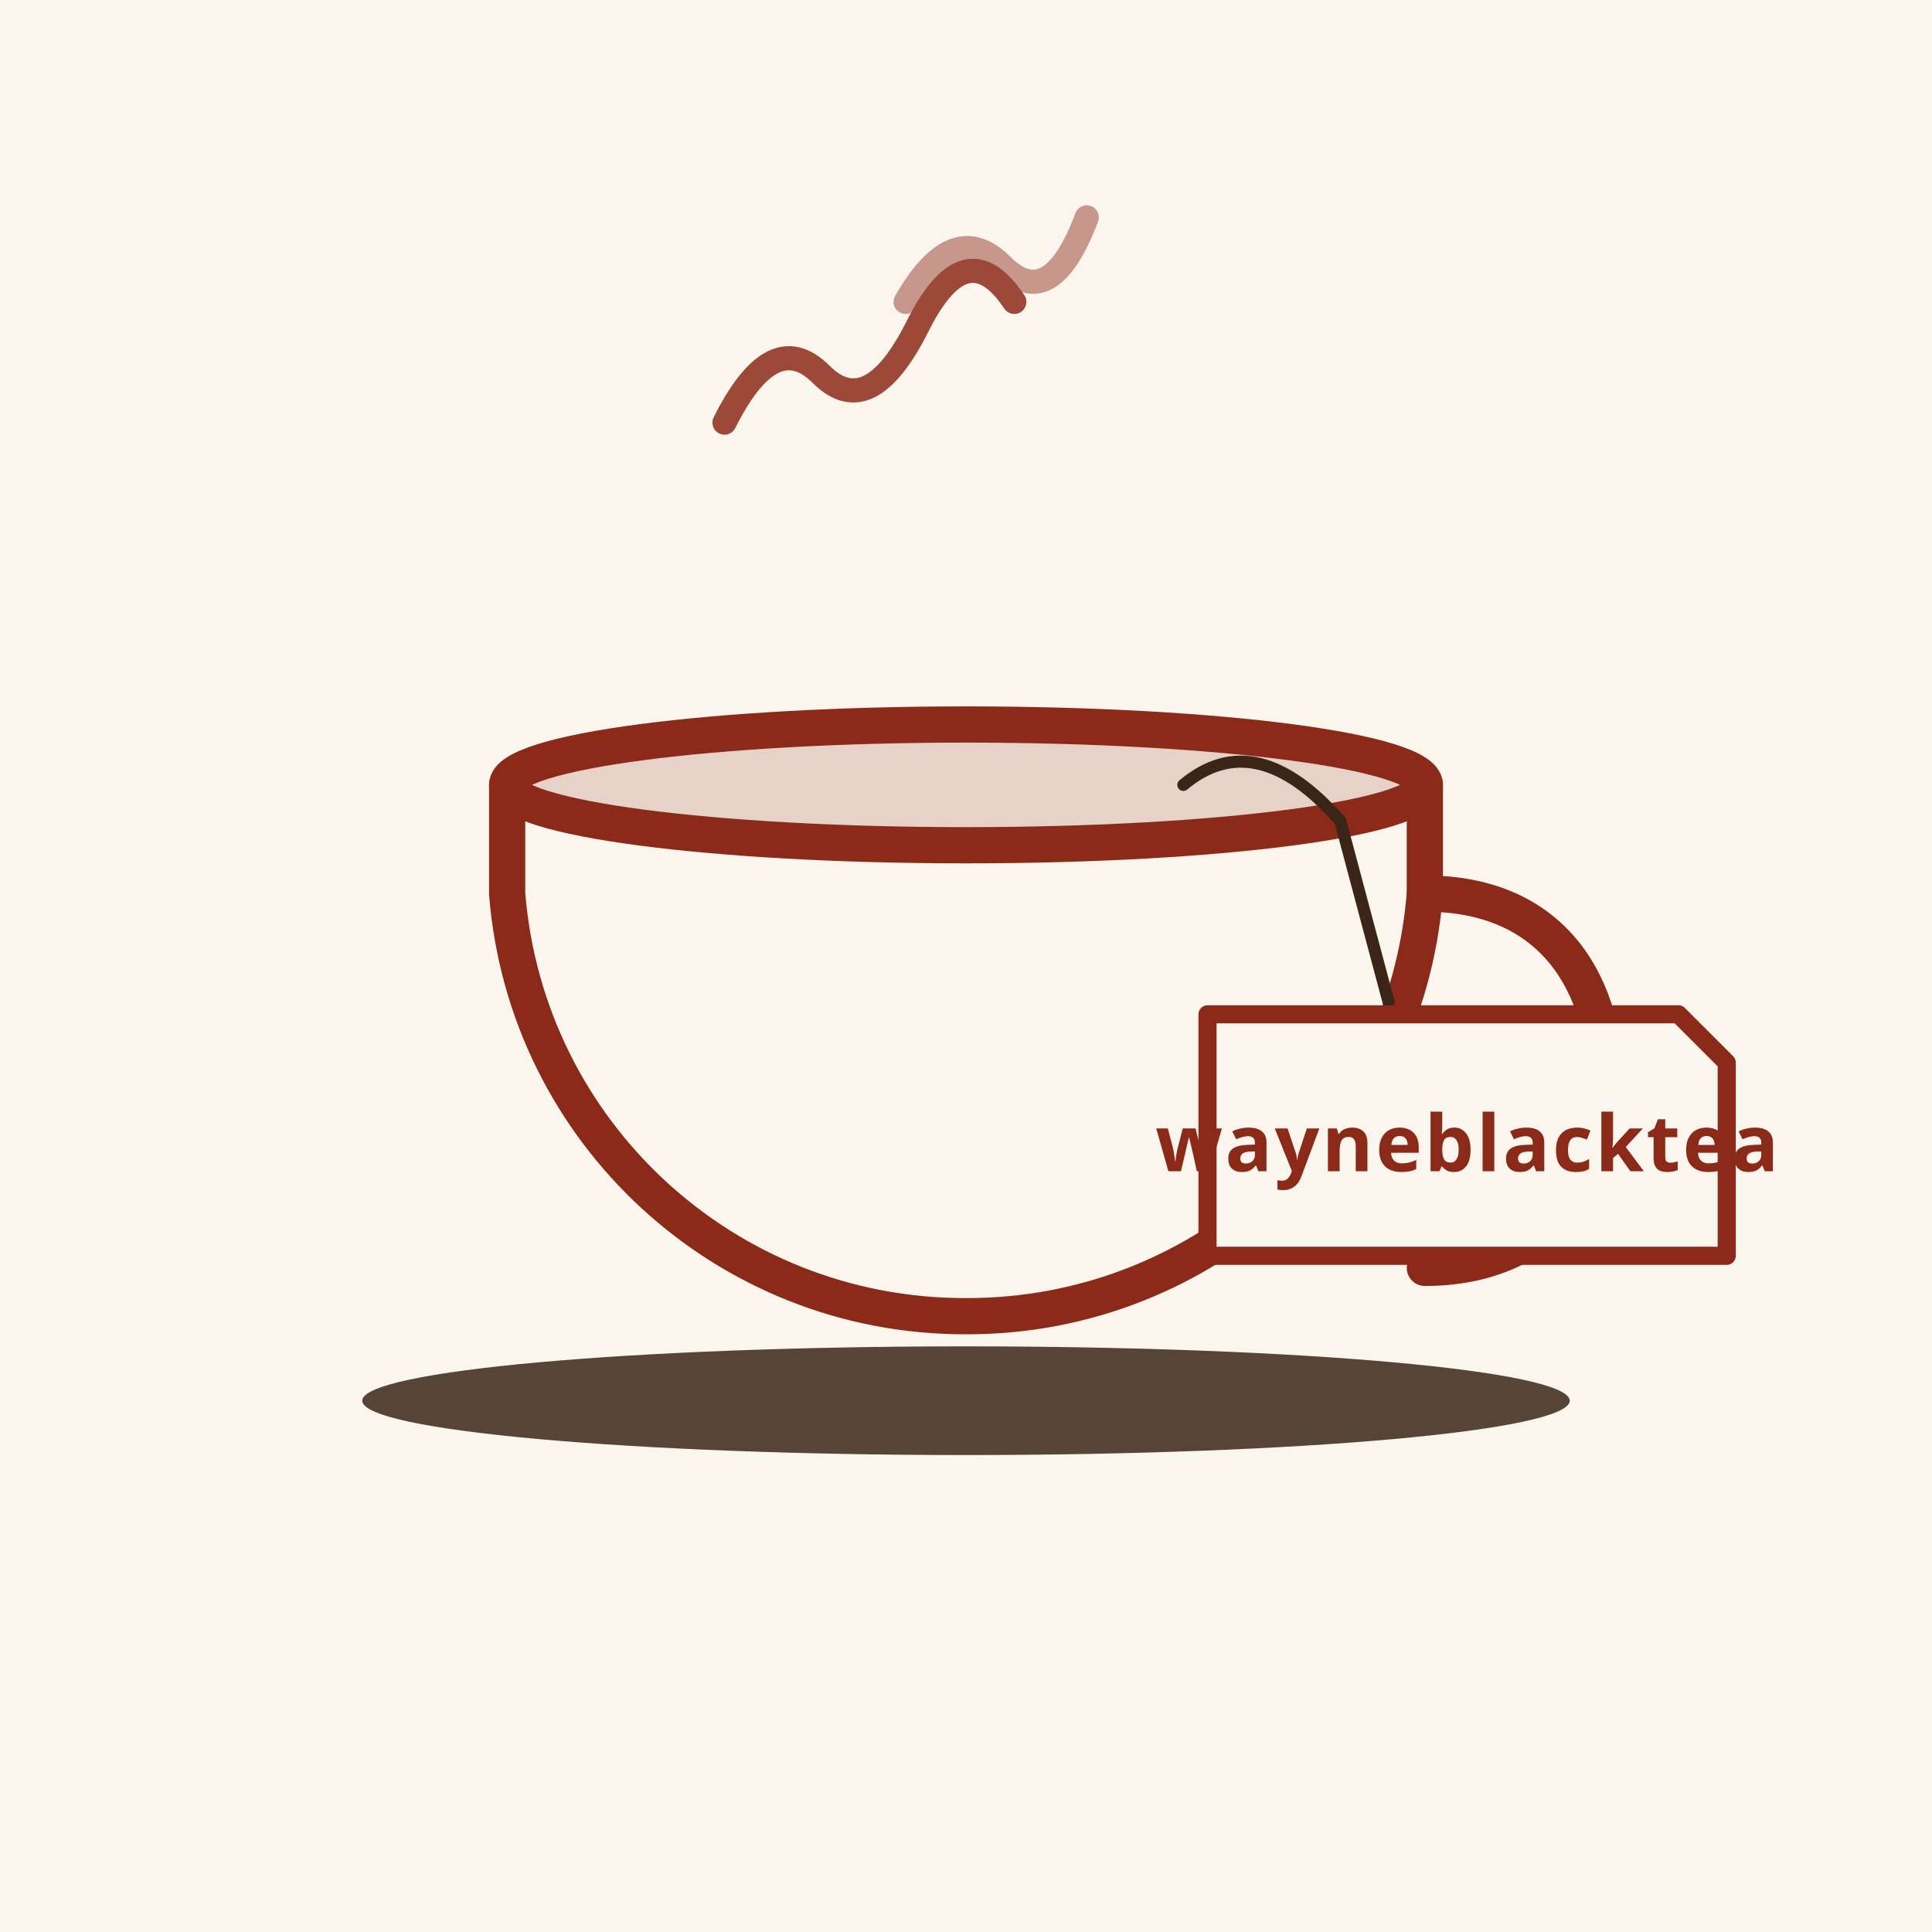
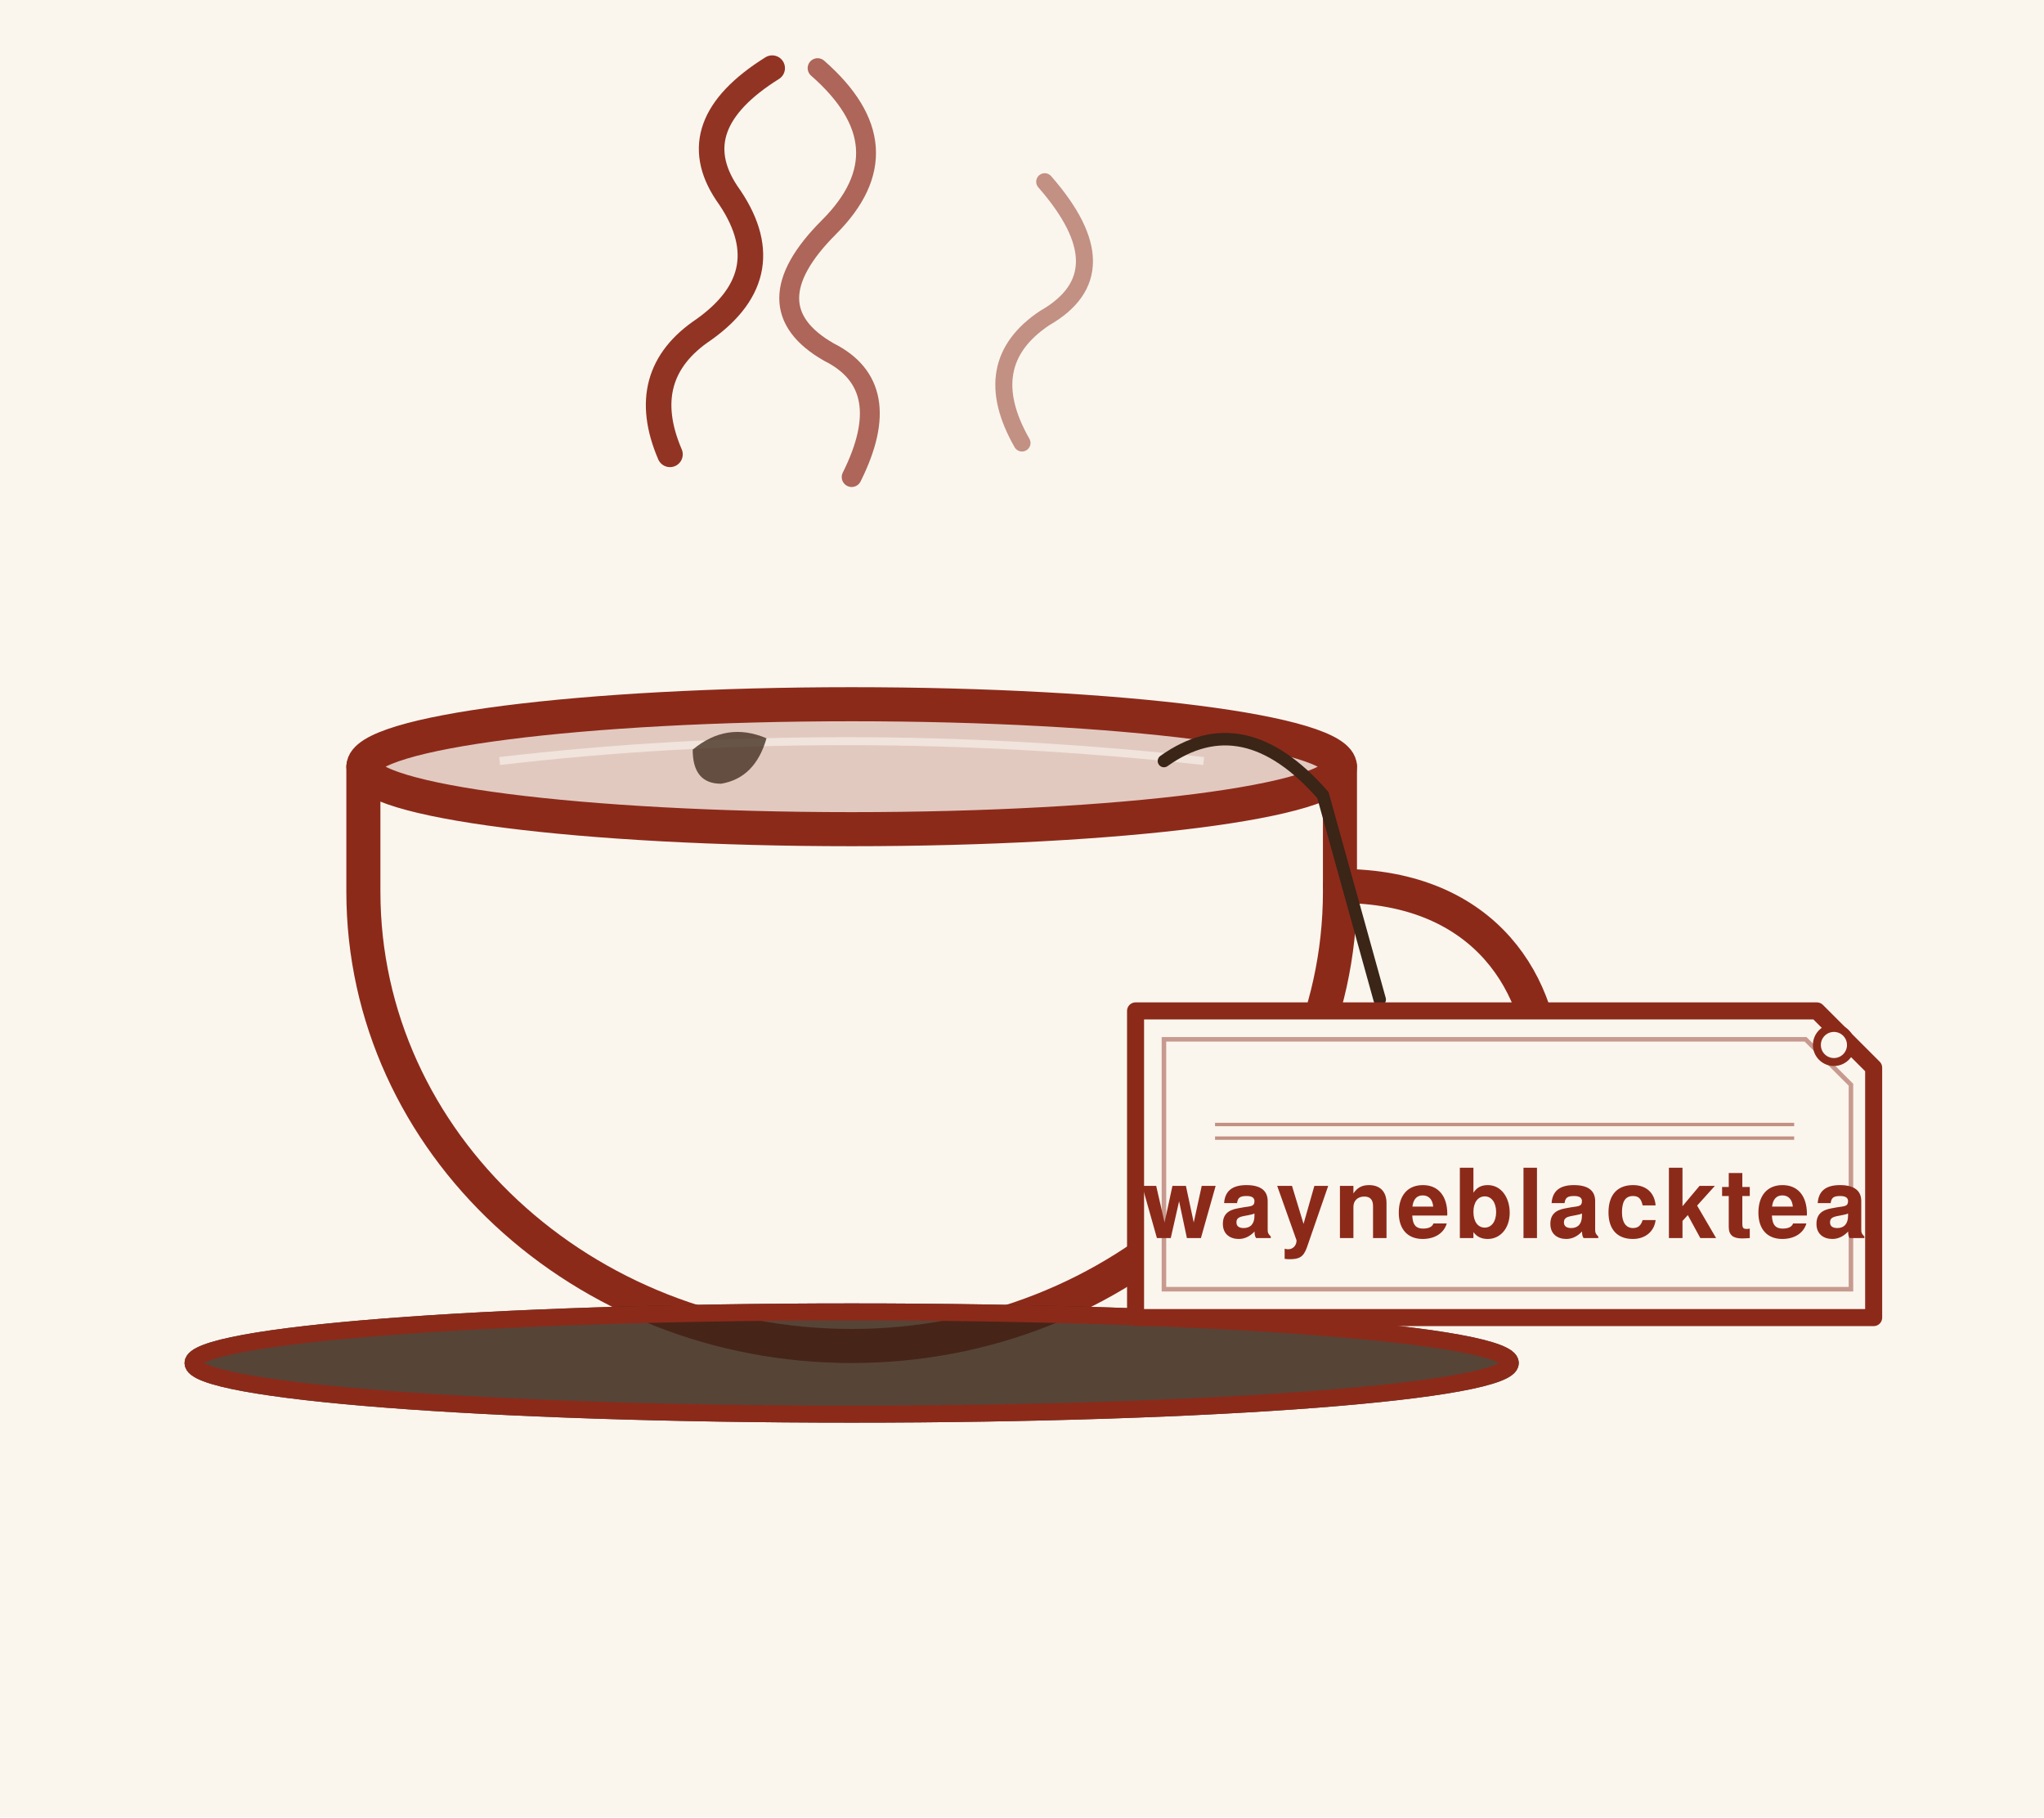
- <svg xmlns="http://www.w3.org/2000/svg" viewBox="0 0 320 320" width="320" height="320" role="img" aria-label="wayneblacktea (placeholder logo)">
-   <rect width="320" height="320" fill="#FAF6EE" />
-   <g fill="none" stroke="#8C2A1A" stroke-width="4" stroke-linecap="round" stroke-linejoin="round" opacity="0.85">
-     <path d="M120 70 q8 -16 16 -8 q8 8 16 -8 q8 -16 16 -4" />
-     <path d="M150 50 q8 -14 16 -6 q8 8 14 -8" opacity="0.55" />
+ <svg xmlns="http://www.w3.org/2000/svg" viewBox="0 0 360 320" width="360" height="320" role="img" aria-label="wayneblacktea (placeholder logo)">
+   <rect width="360" height="320" fill="#FAF6EE" />
+   <g fill="none" stroke="#8C2A1A" stroke-linecap="round" stroke-linejoin="round">
+     <path d="M118 80 q-6 -14 6 -22 q14 -10 4 -24 q-8 -12 8 -22" stroke-width="4.5" opacity="0.95" />
+     <path d="M150 84 q8 -16 -4 -22 q-14 -8 0 -22 q14 -14 -2 -28" stroke-width="3.5" opacity="0.7" />
+     <path d="M180 78 q-8 -14 4 -22 q14 -8 0 -24" stroke-width="3" opacity="0.5" />
  </g>
-   <g fill="none" stroke="#8C2A1A" stroke-width="6" stroke-linecap="round" stroke-linejoin="round">
-     <ellipse cx="160" cy="130" rx="76" ry="10" />
-     <path d="M84 130 v18 a76 76 0 0 0 76 70 a76 76 0 0 0 76 -70 v-18" />
-     <path d="M236 148 c22 0 30 16 30 32 c0 16 -10 30 -30 30" />
-     <ellipse cx="160" cy="232" rx="100" ry="9" fill="#3A2517" opacity="0.85" stroke="none" />
+   <g fill="none" stroke="#8C2A1A" stroke-linecap="round" stroke-linejoin="round">
+     <ellipse cx="150" cy="135" rx="86" ry="11" stroke-width="6" />
+     <path d="M64 135 v22 a86 80 0 0 0 172 0 v-22" stroke-width="6" />
+     <path d="M236 156 c26 0 36 18 36 34 c0 18 -12 32 -36 32" stroke-width="6" />
+     <ellipse cx="150" cy="240" rx="116" ry="9" stroke="#3A2517" stroke-width="3" fill="#3A2517" opacity="0.85" />
+     <ellipse cx="150" cy="240" rx="116" ry="9" stroke-width="3" />
  </g>
-   <ellipse cx="160" cy="130" rx="74" ry="9" fill="#8C2A1A" opacity="0.18" />
-   <path d="M196 130 q12 -10 26 6 l8 30" fill="none" stroke="#3A2517" stroke-width="2" stroke-linecap="round" />
-   <g transform="translate(200 168)">
-     <path d="M0 0 h78 l8 8 v32 h-86 z" fill="#FAF6EE" stroke="#8C2A1A" stroke-width="3" stroke-linejoin="round" />
-     <text x="43" y="26" font-family="ui-sans-serif, system-ui, 'IBM Plex Sans', sans-serif" font-weight="700" font-size="13" fill="#8C2A1A" text-anchor="middle" letter-spacing="0.03em">wayneblacktea</text>
+   <ellipse cx="150" cy="135" rx="84" ry="9.5" fill="#8C2A1A" opacity="0.22" />
+   <path d="M88 134 q60 -7 124 0" fill="none" stroke="#FAF6EE" stroke-width="1.4" opacity="0.6" />
+   <path d="M122 132 q6 -5 13 -2 q-2 7 -8 8 q-5 0 -5 -6 z" fill="#3A2517" opacity="0.75" />
+   <path d="M205 134 q14 -10 28 6 l10 36" fill="none" stroke="#3A2517" stroke-width="2.2" stroke-linecap="round" />
+   <g transform="translate(200 178)">
+     <path d="M0 0 h120 l10 10 v44 h-130 z" fill="#FAF6EE" stroke="#8C2A1A" stroke-width="3" stroke-linejoin="round" />
+     <path d="M5 5 h113 l8 8 v36 h-121 z" fill="none" stroke="#8C2A1A" stroke-width="0.8" opacity="0.45" />
+     <line x1="14" y1="20" x2="116" y2="20" stroke="#8C2A1A" stroke-width="0.6" opacity="0.5" />
+     <line x1="14" y1="22.4" x2="116" y2="22.4" stroke="#8C2A1A" stroke-width="0.6" opacity="0.5" />
+     <circle cx="123" cy="6" r="3" fill="#FAF6EE" stroke="#8C2A1A" stroke-width="1.4" />
+     <text x="65" y="40" font-family="ui-sans-serif, system-ui, 'IBM Plex Sans', 'Helvetica Neue', sans-serif" font-weight="700" font-size="17" fill="#8C2A1A" text-anchor="middle" letter-spacing="0.04em">wayneblacktea</text>
  </g>
</svg>
